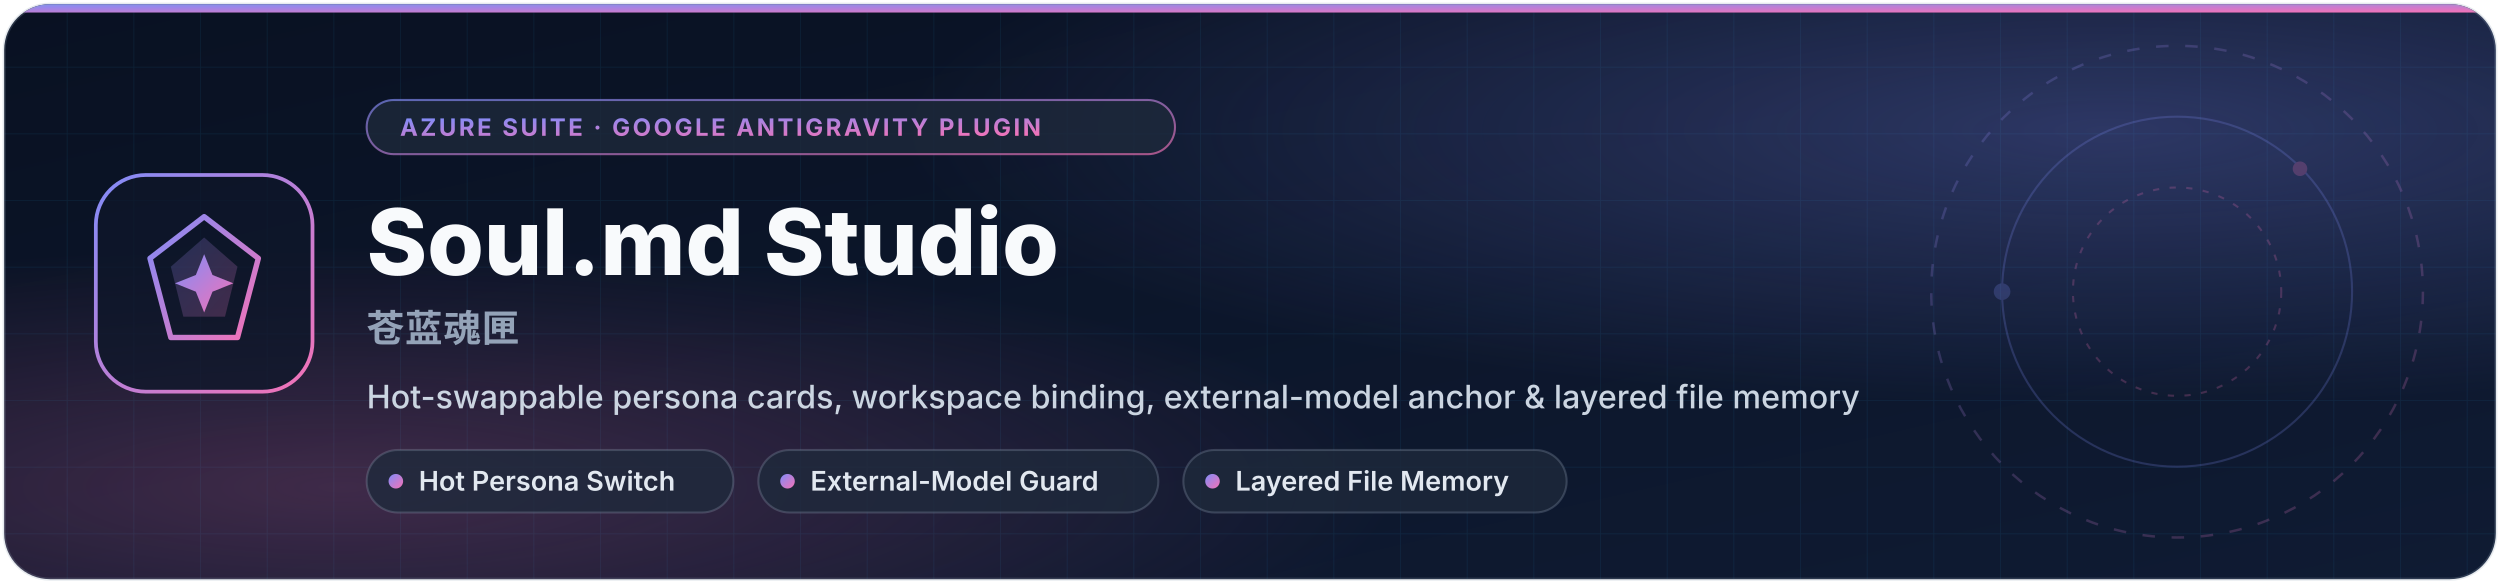
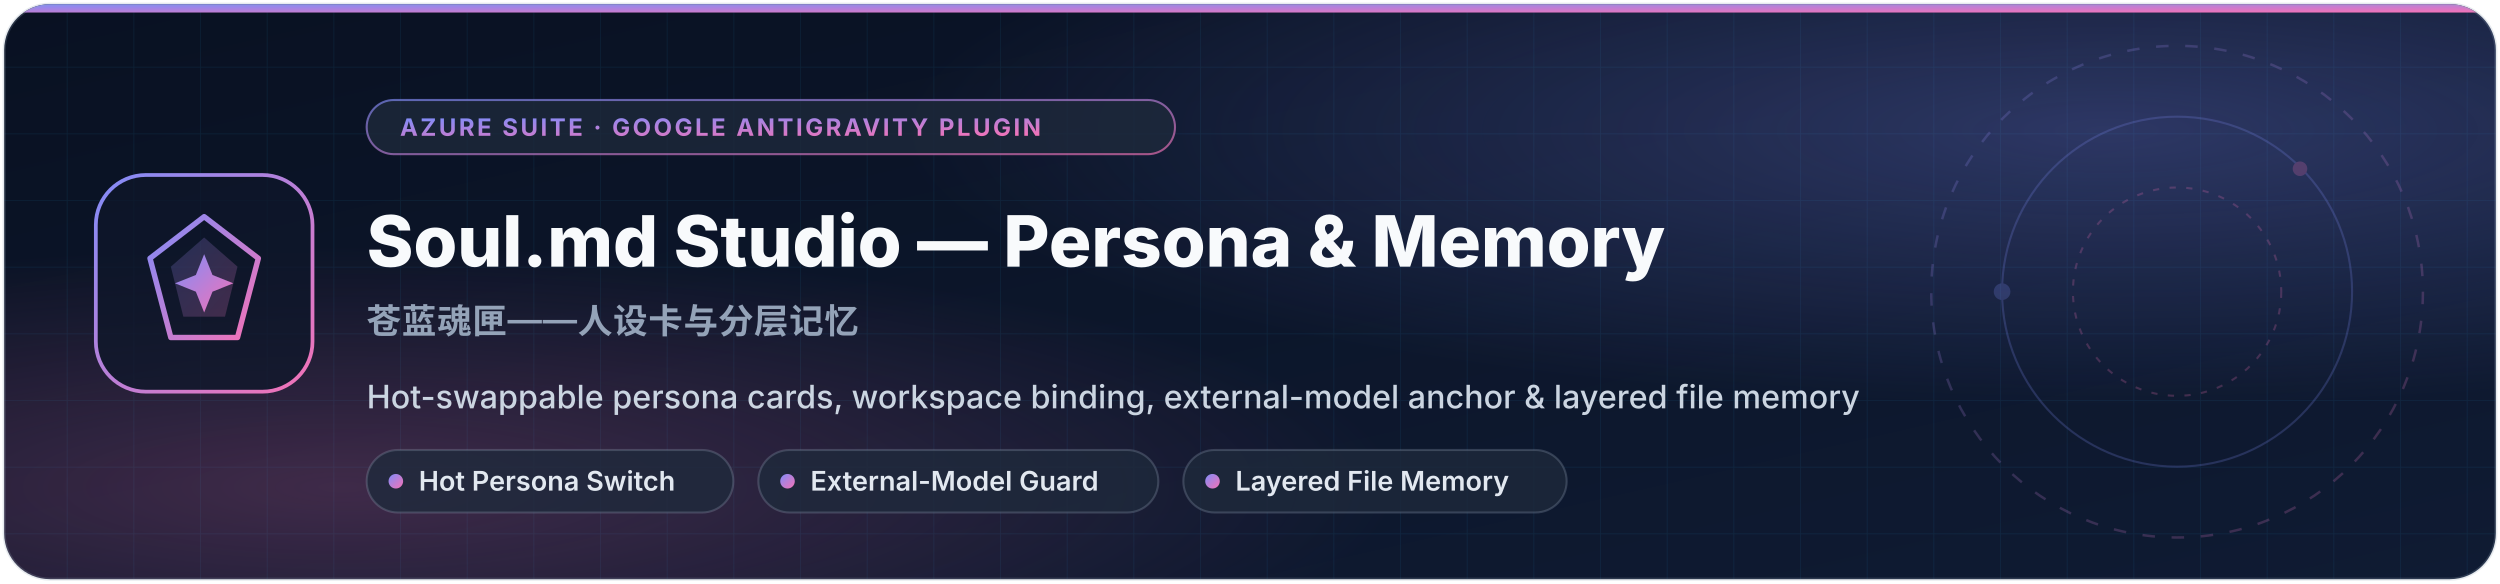
- <svg xmlns="http://www.w3.org/2000/svg" viewBox="0 0 1200 280" width="1200" height="280" role="img" aria-label="Soul.md Studio">
+ <svg xmlns="http://www.w3.org/2000/svg" viewBox="0 0 1200 280" width="1200" height="280" role="img" aria-label="Soul.md Studio — Persona &amp; Memory">
  <defs>
    <linearGradient id="bgGrad" x1="0%" y1="0%" x2="100%" y2="100%">
      <stop offset="0%" stop-color="#091122" />
      <stop offset="100%" stop-color="#0f1b33" />
    </linearGradient>
    <linearGradient id="accentGrad" x1="0%" y1="0%" x2="100%" y2="100%">
      <stop offset="0%" stop-color="#818cf8" />
      <stop offset="100%" stop-color="#f472b6" />
    </linearGradient>
    <radialGradient id="glow1" cx="84%" cy="22%" r="48%">
      <stop offset="0%" stop-color="#818cf8" stop-opacity="0.28" />
      <stop offset="100%" stop-color="#818cf8" stop-opacity="0" />
    </radialGradient>
    <radialGradient id="glow2" cx="14%" cy="84%" r="42%">
      <stop offset="0%" stop-color="#f472b6" stop-opacity="0.22" />
      <stop offset="100%" stop-color="#f472b6" stop-opacity="0" />
    </radialGradient>
    <pattern id="gridPat" width="32" height="32" patternUnits="userSpaceOnUse">
      <path d="M 32 0 L 0 0 0 32" fill="none" stroke="#38bdf8" stroke-width="0.8" stroke-opacity="0.08" />
    </pattern>
    <clipPath id="outerClip">
      <rect x="2" y="2" width="1196" height="276" rx="22" />
    </clipPath>
  </defs>
  <g clip-path="url(#outerClip)">
    <rect x="2" y="2" width="1196" height="276" rx="22" fill="url(#bgGrad)" />
    <rect x="2" y="2" width="1196" height="276" fill="url(#gridPat)" />
    <rect x="2" y="2" width="1196" height="276" fill="url(#glow1)" />
    <rect x="2" y="2" width="1196" height="276" fill="url(#glow2)" />
    <rect x="2" y="2" width="1196" height="4" fill="url(#accentGrad)" />
    <g opacity="0.22" transform="translate(1045, 140)">
      <circle cx="0" cy="0" r="118" fill="none" stroke="url(#accentGrad)" stroke-width="1.2" stroke-dasharray="6 8" />
      <circle cx="0" cy="0" r="84" fill="none" stroke="#818cf8" stroke-width="1" />
      <circle cx="0" cy="0" r="50" fill="none" stroke="#f472b6" stroke-width="1" stroke-dasharray="3 5" />
      <circle cx="-84" cy="0" r="4" fill="#818cf8" />
      <circle cx="59" cy="-59" r="3.5" fill="#f472b6" />
    </g>
    <g transform="translate(46, 84)">
      <rect width="104" height="104" rx="24" fill="rgba(15,23,42,0.72)" stroke="url(#accentGrad)" stroke-width="1.8" />
      <g transform="translate(4, 4)">
        <polygon points="48,16 74,36 64,74 32,74 22,36" fill="none" stroke="url(#accentGrad)" stroke-width="2.6" stroke-linejoin="round" />
        <polygon points="48,26 64,40 58,64 38,64 32,40" fill="url(#accentGrad)" opacity="0.22" />
        <path d="M48 34 L52 44 L62 48 L52 52 L48 62 L44 52 L34 48 L44 44 Z" fill="url(#accentGrad)" />
      </g>
    </g>
    <g transform="translate(176, 48)">
      <rect width="388" height="26" rx="13" fill="rgba(30,41,59,0.78)" stroke="url(#accentGrad)" stroke-width="1" stroke-opacity="0.65" />
      <text x="16" y="17.2" font-size="11.5" font-weight="700" letter-spacing="1.2" fill="url(#accentGrad)" font-family="-apple-system, BlinkMacSystemFont, 'Segoe UI', 'PingFang SC', 'Microsoft YaHei', sans-serif">AZURE SUITE  ·  GOOGLE ANTIGRAVITY PLUGIN</text>
    </g>
-     <text x="176" y="132" font-size="44" font-weight="800" fill="#f8fafc" font-family="-apple-system, BlinkMacSystemFont, 'Segoe UI', 'PingFang SC', 'Microsoft YaHei', sans-serif">Soul.md Studio</text>
-     <text x="176" y="164" font-size="18" font-weight="600" fill="#94a3b8" letter-spacing="0.4" font-family="-apple-system, BlinkMacSystemFont, 'Segoe UI', 'PingFang SC', 'Microsoft YaHei', sans-serif">苍蓝魂匣</text>
+     <text x="176" y="128" font-size="34" font-weight="800" fill="#f8fafc" font-family="-apple-system, BlinkMacSystemFont, 'Segoe UI', 'PingFang SC', 'Microsoft YaHei', sans-serif">Soul.md Studio — Persona &amp; Memory</text>
+     <text x="176" y="160" font-size="16.5" font-weight="600" fill="#94a3b8" letter-spacing="0.4" font-family="-apple-system, BlinkMacSystemFont, 'Segoe UI', 'PingFang SC', 'Microsoft YaHei', sans-serif">苍蓝魂匣——人设卡与分层记忆</text>
    <text x="176" y="196" font-size="15.5" font-weight="500" fill="#cbd5e1" font-family="-apple-system, BlinkMacSystemFont, 'Segoe UI', 'PingFang SC', 'Microsoft YaHei', sans-serif">Hot-swappable persona cards, workspace binding, external-model anchor &amp; layered file memory</text>
    <g transform="translate(176, 216)">
      <rect width="176" height="30" rx="15" fill="rgba(30,41,59,0.78)" stroke="rgba(148,163,184,0.28)" stroke-width="1" />
      <circle cx="14" cy="15" r="3.5" fill="url(#accentGrad)" />
      <text x="25" y="19.5" font-size="13" font-weight="600" fill="#e2e8f0" font-family="-apple-system, BlinkMacSystemFont, 'Segoe UI', 'PingFang SC', 'Microsoft YaHei', sans-serif">Hot Persona Switch</text>
    </g>
    <g transform="translate(364, 216)">
      <rect width="192" height="30" rx="15" fill="rgba(30,41,59,0.78)" stroke="rgba(148,163,184,0.28)" stroke-width="1" />
      <circle cx="14" cy="15" r="3.5" fill="url(#accentGrad)" />
      <text x="25" y="19.5" font-size="13" font-weight="600" fill="#e2e8f0" font-family="-apple-system, BlinkMacSystemFont, 'Segoe UI', 'PingFang SC', 'Microsoft YaHei', sans-serif">External-Model Guard</text>
    </g>
    <g transform="translate(568, 216)">
      <rect width="184" height="30" rx="15" fill="rgba(30,41,59,0.78)" stroke="rgba(148,163,184,0.28)" stroke-width="1" />
      <circle cx="14" cy="15" r="3.5" fill="url(#accentGrad)" />
      <text x="25" y="19.5" font-size="13" font-weight="600" fill="#e2e8f0" font-family="-apple-system, BlinkMacSystemFont, 'Segoe UI', 'PingFang SC', 'Microsoft YaHei', sans-serif">Layered File Memory</text>
    </g>
  </g>
  <rect x="2" y="2" width="1196" height="276" rx="22" fill="none" stroke="rgba(148,163,184,0.22)" stroke-width="1.5" />
</svg>
